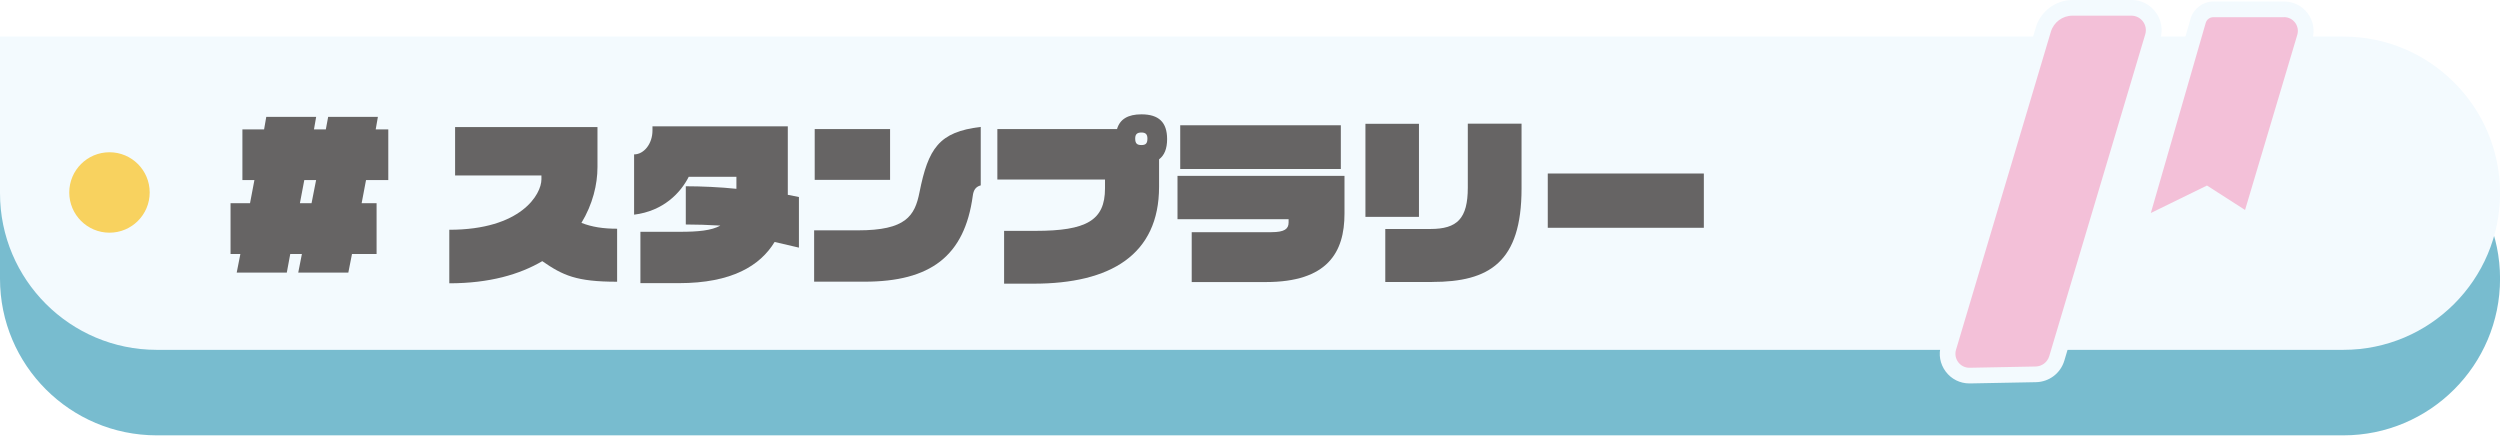
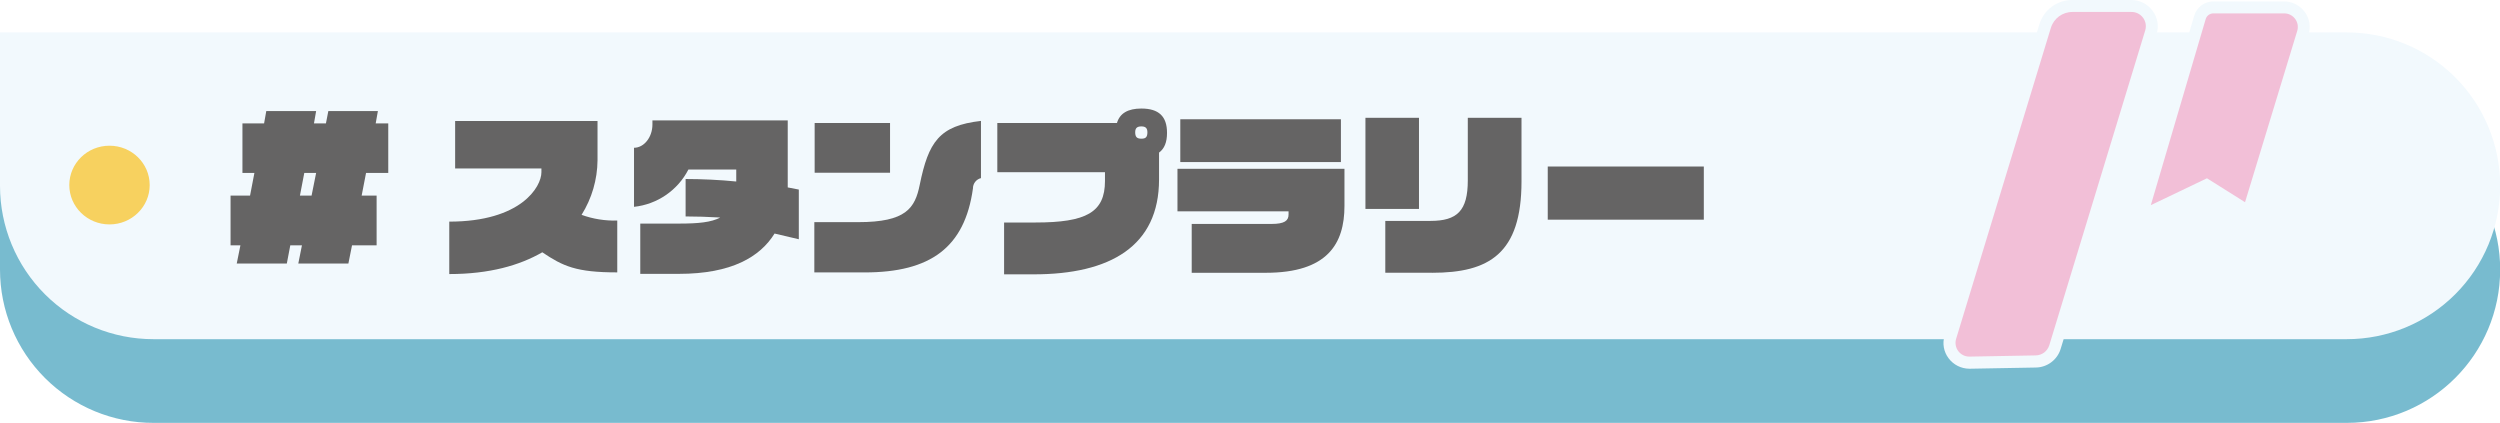
- <svg xmlns="http://www.w3.org/2000/svg" id="_イヤー_2" viewBox="0 0 478.64 83.34">
+ <svg xmlns="http://www.w3.org/2000/svg" viewBox="0 0 626.96 106.05">
  <defs>
-     <style>.cls-1{fill:#666464;}.cls-2{fill:#f8d25f;}.cls-3{fill:#f3fafe;}.cls-4{fill:#f3c0d8;}.cls-5{fill:#78bccf;}</style>
+     <style>.cls-1{fill:#78bbcf;}.cls-2{fill:#f2f9fd;}.cls-3{fill:#f7d15f;}.cls-4{fill:#656464;}.cls-5{fill:#f2bfd7;}</style>
  </defs>
-   <g id="_イヤー_3">
-     <g>
-       <path class="cls-5" d="M0,23.37H448.66c16.55,0,29.99,13.44,29.99,29.99h0c0,16.55-13.44,29.99-29.99,29.99H29.99C13.44,83.34,0,69.91,0,53.36V23.37H0Z" />
-       <path class="cls-3" d="M0,7H448.66c16.55,0,29.99,13.44,29.99,29.99h0c0,16.55-13.44,29.99-29.99,29.99H29.99C13.44,66.97,0,53.54,0,36.99V7H0Z" />
-       <circle class="cls-2" cx="20.96" cy="36.85" r="7.7" />
-       <g>
-         <path class="cls-1" d="M70.08,34.47l-.84,4.43h2.86v9.73h-4.71l-.7,3.56h-9.59l.7-3.56h-2.23l-.66,3.56h-9.59l.7-3.56h-1.88v-9.73h3.73l.84-4.43h-2.3v-9.69h4.15l.42-2.41h9.55l-.42,2.41h2.27l.45-2.41h9.52l-.42,2.41h2.41v9.69h-4.25Zm-11.82,0l-.84,4.43h2.23l.87-4.43h-2.27Z" />
-         <path class="cls-1" d="M103.84,49.99c-4.32,2.54-10.11,4.25-17.82,4.25v-10.25c13.77,0,17.64-6.8,17.64-9.66v-.73h-16.53v-9.27h27.26v7.67c0,3.31-.91,7.11-3.07,10.67,2.02,.8,4.22,1.12,6.83,1.12v10.15c-7.84,0-10.39-1.22-14.33-3.94Z" />
-         <path class="cls-1" d="M148.3,46.33c-2.75,4.53-8.19,7.88-18.3,7.88h-7.39v-9.83h7.5c3.59,0,6.1-.24,7.81-1.19-2.27-.14-4.74-.21-6.62-.21v-7.32c2.93,0,6.69,.17,9.69,.49v-2.3h-9.13c-1.53,3.03-4.81,6.55-10.46,7.25v-11.54c1.88,0,3.52-2.02,3.52-4.57v-.8h25.91v13.11c.91,.17,1.71,.35,2.13,.42v9.69c-.94-.21-2.61-.59-4.64-1.08Z" />
-         <path class="cls-1" d="M186.24,37.51c-1.57,11.54-8.12,16.42-20.75,16.42h-9.62v-9.83h8.4c9.13,0,10.88-2.72,11.78-7.32,1.67-8.33,3.7-11.54,11.72-12.48v11.19c-1.05,.28-1.4,1.01-1.53,2.02Zm-30.26-3.07v-9.73h14.43v9.73h-14.43Z" />
-         <path class="cls-1" d="M221.91,30.5v5.26c0,13.04-9.34,18.55-23.99,18.55h-5.68v-10.11h6c9.76,0,13.32-1.99,13.32-8.12v-1.71h-20.61v-9.66h22.91c.56-1.92,2.13-2.82,4.67-2.82,3.31,0,4.92,1.5,4.92,4.74,0,1.85-.52,3.1-1.53,3.87Zm-3.38-5.13c-.8,0-1.19,.31-1.19,1.15,0,.98,.38,1.25,1.19,1.25s1.15-.28,1.15-1.25c0-.84-.38-1.15-1.15-1.15Z" />
-         <path class="cls-1" d="M242.35,54h-14.19v-9.55h15.27c2.51,0,3.28-.63,3.28-1.85v-.63h-21.27v-8.3h31.97v7.25c0,7.39-3.24,13.08-15.06,13.08Zm-16.39-21.65v-8.37h30.75v8.37h-30.75Z" />
-         <path class="cls-1" d="M261.42,41.51V23.7h10.25v17.82h-10.25Zm12.76,12.48h-8.96v-10.15h8.65c5.13,0,7.15-1.99,7.15-7.92v-12.24h10.29v12.41c0,14.16-6.21,17.89-17.12,17.89Z" />
-         <path class="cls-1" d="M296.33,43.61v-10.39h29.88v10.39h-29.88Z" />
-       </g>
-       <g>
-         <path class="cls-4" d="M420.86,3.96c.39-1.31,1.56-2.17,2.91-2.17h13.54c1.32,0,2.53,.61,3.32,1.66,.79,1.06,1.02,2.39,.65,3.65l-10.57,35.44-8.26-5.31-13.03,6.37,11.45-39.65Z" />
-         <path class="cls-3" d="M437.3,3.28c1.76,0,3.03,1.7,2.53,3.39l-10,33.53-7.29-4.68-10.75,5.26,10.51-36.4c.19-.65,.79-1.09,1.46-1.09h13.54m0-3h-13.54c-1.99,0-3.77,1.33-4.34,3.23l-10.52,36.42-1.88,6.5,6.08-2.97,9.24-4.51,5.87,3.77,3.36,2.16,1.14-3.82,10-33.53c.51-1.72,.19-3.54-.88-4.98-1.07-1.44-2.72-2.27-4.52-2.27h0Z" />
-       </g>
-       <g>
-         <path class="cls-4" d="M377.05,71.91c-1.33,0-2.55-.61-3.35-1.68-.79-1.07-1.03-2.41-.65-3.69l18.16-60.89c.73-2.45,3.02-4.16,5.58-4.16h11.27c1.36,0,2.61,.63,3.43,1.72s1.06,2.47,.67,3.78l-18.38,61.62c-.53,1.79-2.15,3.02-4.02,3.05l-12.71,.24Z" />
-         <path class="cls-3" d="M408.06,3c1.86,0,3.19,1.79,2.66,3.57l-18.38,61.62c-.35,1.16-1.4,1.96-2.61,1.98l-12.63,.24h-.05c-1.78,0-3.07-1.72-2.56-3.44l18.16-60.89c.55-1.83,2.23-3.08,4.14-3.08h11.27m0-3h-11.27c-3.21,0-6.1,2.15-7.01,5.23l-18.16,60.89c-.52,1.73-.19,3.56,.89,5.01,1.08,1.45,2.74,2.28,4.55,2.28h.11l12.63-.24c2.53-.05,4.71-1.71,5.43-4.13l18.38-61.62c.53-1.77,.2-3.63-.9-5.1-1.1-1.48-2.79-2.33-4.63-2.33h0Z" />
+   <g id="レイヤー_2" data-name="レイヤー 2">
+     <g id="もくじ">
+       <g id="スタンプラリー">
+         <path class="cls-1" d="M0,29.13H588.5A38.46,38.46,0,0,1,627,67.59v0a38.46,38.46,0,0,1-38.46,38.46h-550A38.46,38.46,0,0,1,0,67.59V29.13a0,0,0,0,1,0,0Z" />
+         <path class="cls-2" d="M0,8.13H588.5A38.46,38.46,0,0,1,627,46.6v0A38.46,38.46,0,0,1,588.5,85.06h-550A38.46,38.46,0,0,1,0,46.6V8.13a0,0,0,0,1,0,0Z" />
+         <ellipse class="cls-3" cx="27.46" cy="46.41" rx="10.08" ry="9.87" />
+         <path class="cls-4" d="M91.8,43.37l-1.1,5.68h3.75V61.53H88.28l-.91,4.56H74.81l.91-4.56H72.8l-.87,4.56H59.37l.92-4.56H57.82V49.05h4.89l1.09-5.68h-3V30.94h5.43l.55-3.09H79.28l-.54,3.09h3l.6-3.09H94.77l-.55,3.09h3.15V43.37Zm-15.49,0-1.09,5.68h2.92l1.14-5.68Z" />
+         <path class="cls-4" d="M136,63.27c-5.66,3.27-13.24,5.46-23.33,5.46V55.58c18,0,23.11-8.72,23.11-12.39v-.94H114.14V30.35h35.71v9.84a26.23,26.23,0,0,1-4,13.69,24.21,24.21,0,0,0,8.95,1.43v13C144.51,68.32,141.18,66.76,136,63.27Z" />
+         <path class="cls-4" d="M194.25,58.57c-3.61,5.82-10.73,10.11-24,10.11h-9.68V56.07h9.82c4.7,0,8-.31,10.23-1.52-3-.18-6.21-.27-8.68-.27V44.89c3.84,0,8.77.22,12.7.63v-3h-12A17.42,17.42,0,0,1,159,51.87V37.06c2.47,0,4.62-2.59,4.62-5.86v-1h33.93V47c1.19.22,2.24.45,2.78.54V60C199.09,59.69,196.9,59.2,194.25,58.57Z" />
+         <path class="cls-4" d="M244,47.26c-2.06,14.8-10.64,21.06-27.18,21.06h-12.6V55.71h11c12,0,14.25-3.49,15.44-9.39,2.19-10.69,4.84-14.8,15.35-16V44.67A2.64,2.64,0,0,0,244,47.26ZM204.3,43.32V30.85h18.91V43.32Z" />
+         <path class="cls-4" d="M290.67,38.27V45c0,16.73-12.24,23.8-31.42,23.8h-7.44v-13h7.85c12.79,0,17.45-2.55,17.45-10.42v-2.2h-27V30.85h30c.73-2.46,2.79-3.63,6.12-3.63,4.34,0,6.44,1.93,6.44,6.09C292.68,35.68,292,37.29,290.67,38.27Zm-4.43-6.57c-1.05,0-1.55.4-1.55,1.47,0,1.25.5,1.61,1.55,1.61s1.51-.36,1.51-1.61C287.75,32.1,287.25,31.7,286.24,31.7Z" />
+         <path class="cls-4" d="M317.44,68.41H298.86V56.16h20c3.29,0,4.29-.81,4.29-2.37V53H295.29V42.34h41.88v9.3C337.17,61.12,332.92,68.41,317.44,68.41ZM296,40.64V29.91h40.28V40.64Z" />
+         <path class="cls-4" d="M342.43,52.4V29.55h13.43V52.4Zm16.72,16H347.41v-13h11.32c6.72,0,9.37-2.55,9.37-10.15V29.55h13.47V45.47C381.57,63.63,373.44,68.41,359.15,68.41Z" />
+         <path class="cls-4" d="M388.15,55.09V41.76h39.14V55.09Z" />
+         <path class="cls-5" d="M539.39,53A1.5,1.5,0,0,1,538,51L551.72,4.33a3.48,3.48,0,0,1,3.36-2.47h17.73a4.93,4.93,0,0,1,4,2,4.77,4.77,0,0,1,.75,4.28l-13.1,43a1.49,1.49,0,0,1-.91,1,1.6,1.6,0,0,1-.52.1,1.44,1.44,0,0,1-.8-.24l-8.86-5.56L540,52.8A1.43,1.43,0,0,1,539.39,53Z" />
+         <path class="cls-2" d="M572.81,3.36a3.4,3.4,0,0,1,3.31,4.35l-13.1,43-9.55-6-14.08,6.74L553.16,4.76a2,2,0,0,1,1.91-1.4h17.74m0-3H555.07a5,5,0,0,0-4.78,3.52L536.51,50.6a3,3,0,0,0,.93,3.13,3,3,0,0,0,1.95.72,2.94,2.94,0,0,0,1.29-.3l12.6-6,8.15,5.12a3,3,0,0,0,1.6.47,3.13,3.13,0,0,0,1-.19,3,3,0,0,0,1.82-1.94l13.1-43A6.26,6.26,0,0,0,578,3,6.42,6.42,0,0,0,572.81.36Z" />
+         <path class="cls-5" d="M493.89,91a5,5,0,0,1-4-2,4.86,4.86,0,0,1-.75-4.33l23.79-78.1a7.1,7.1,0,0,1,6.85-5H534.5a5.13,5.13,0,0,1,4.16,2.08A5,5,0,0,1,539.43,8l-24.07,79a5.12,5.12,0,0,1-4.83,3.61Z" />
+         <path class="cls-2" d="M534.5,3A3.58,3.58,0,0,1,538,7.58l-24.07,79a3.62,3.62,0,0,1-3.42,2.55l-16.54.3h-.07a3.45,3.45,0,0,1-3.35-4.41L514.32,7a5.65,5.65,0,0,1,5.42-4H534.5m0-3H519.74a8.59,8.59,0,0,0-8.29,6.08L487.67,84.19a6.28,6.28,0,0,0,1,5.65,6.54,6.54,0,0,0,5.24,2.63H494l16.55-.3a6.61,6.61,0,0,0,6.23-4.67l24.07-79a6.44,6.44,0,0,0-1-5.77A6.59,6.59,0,0,0,534.5,0Z" />
      </g>
    </g>
  </g>
</svg>
